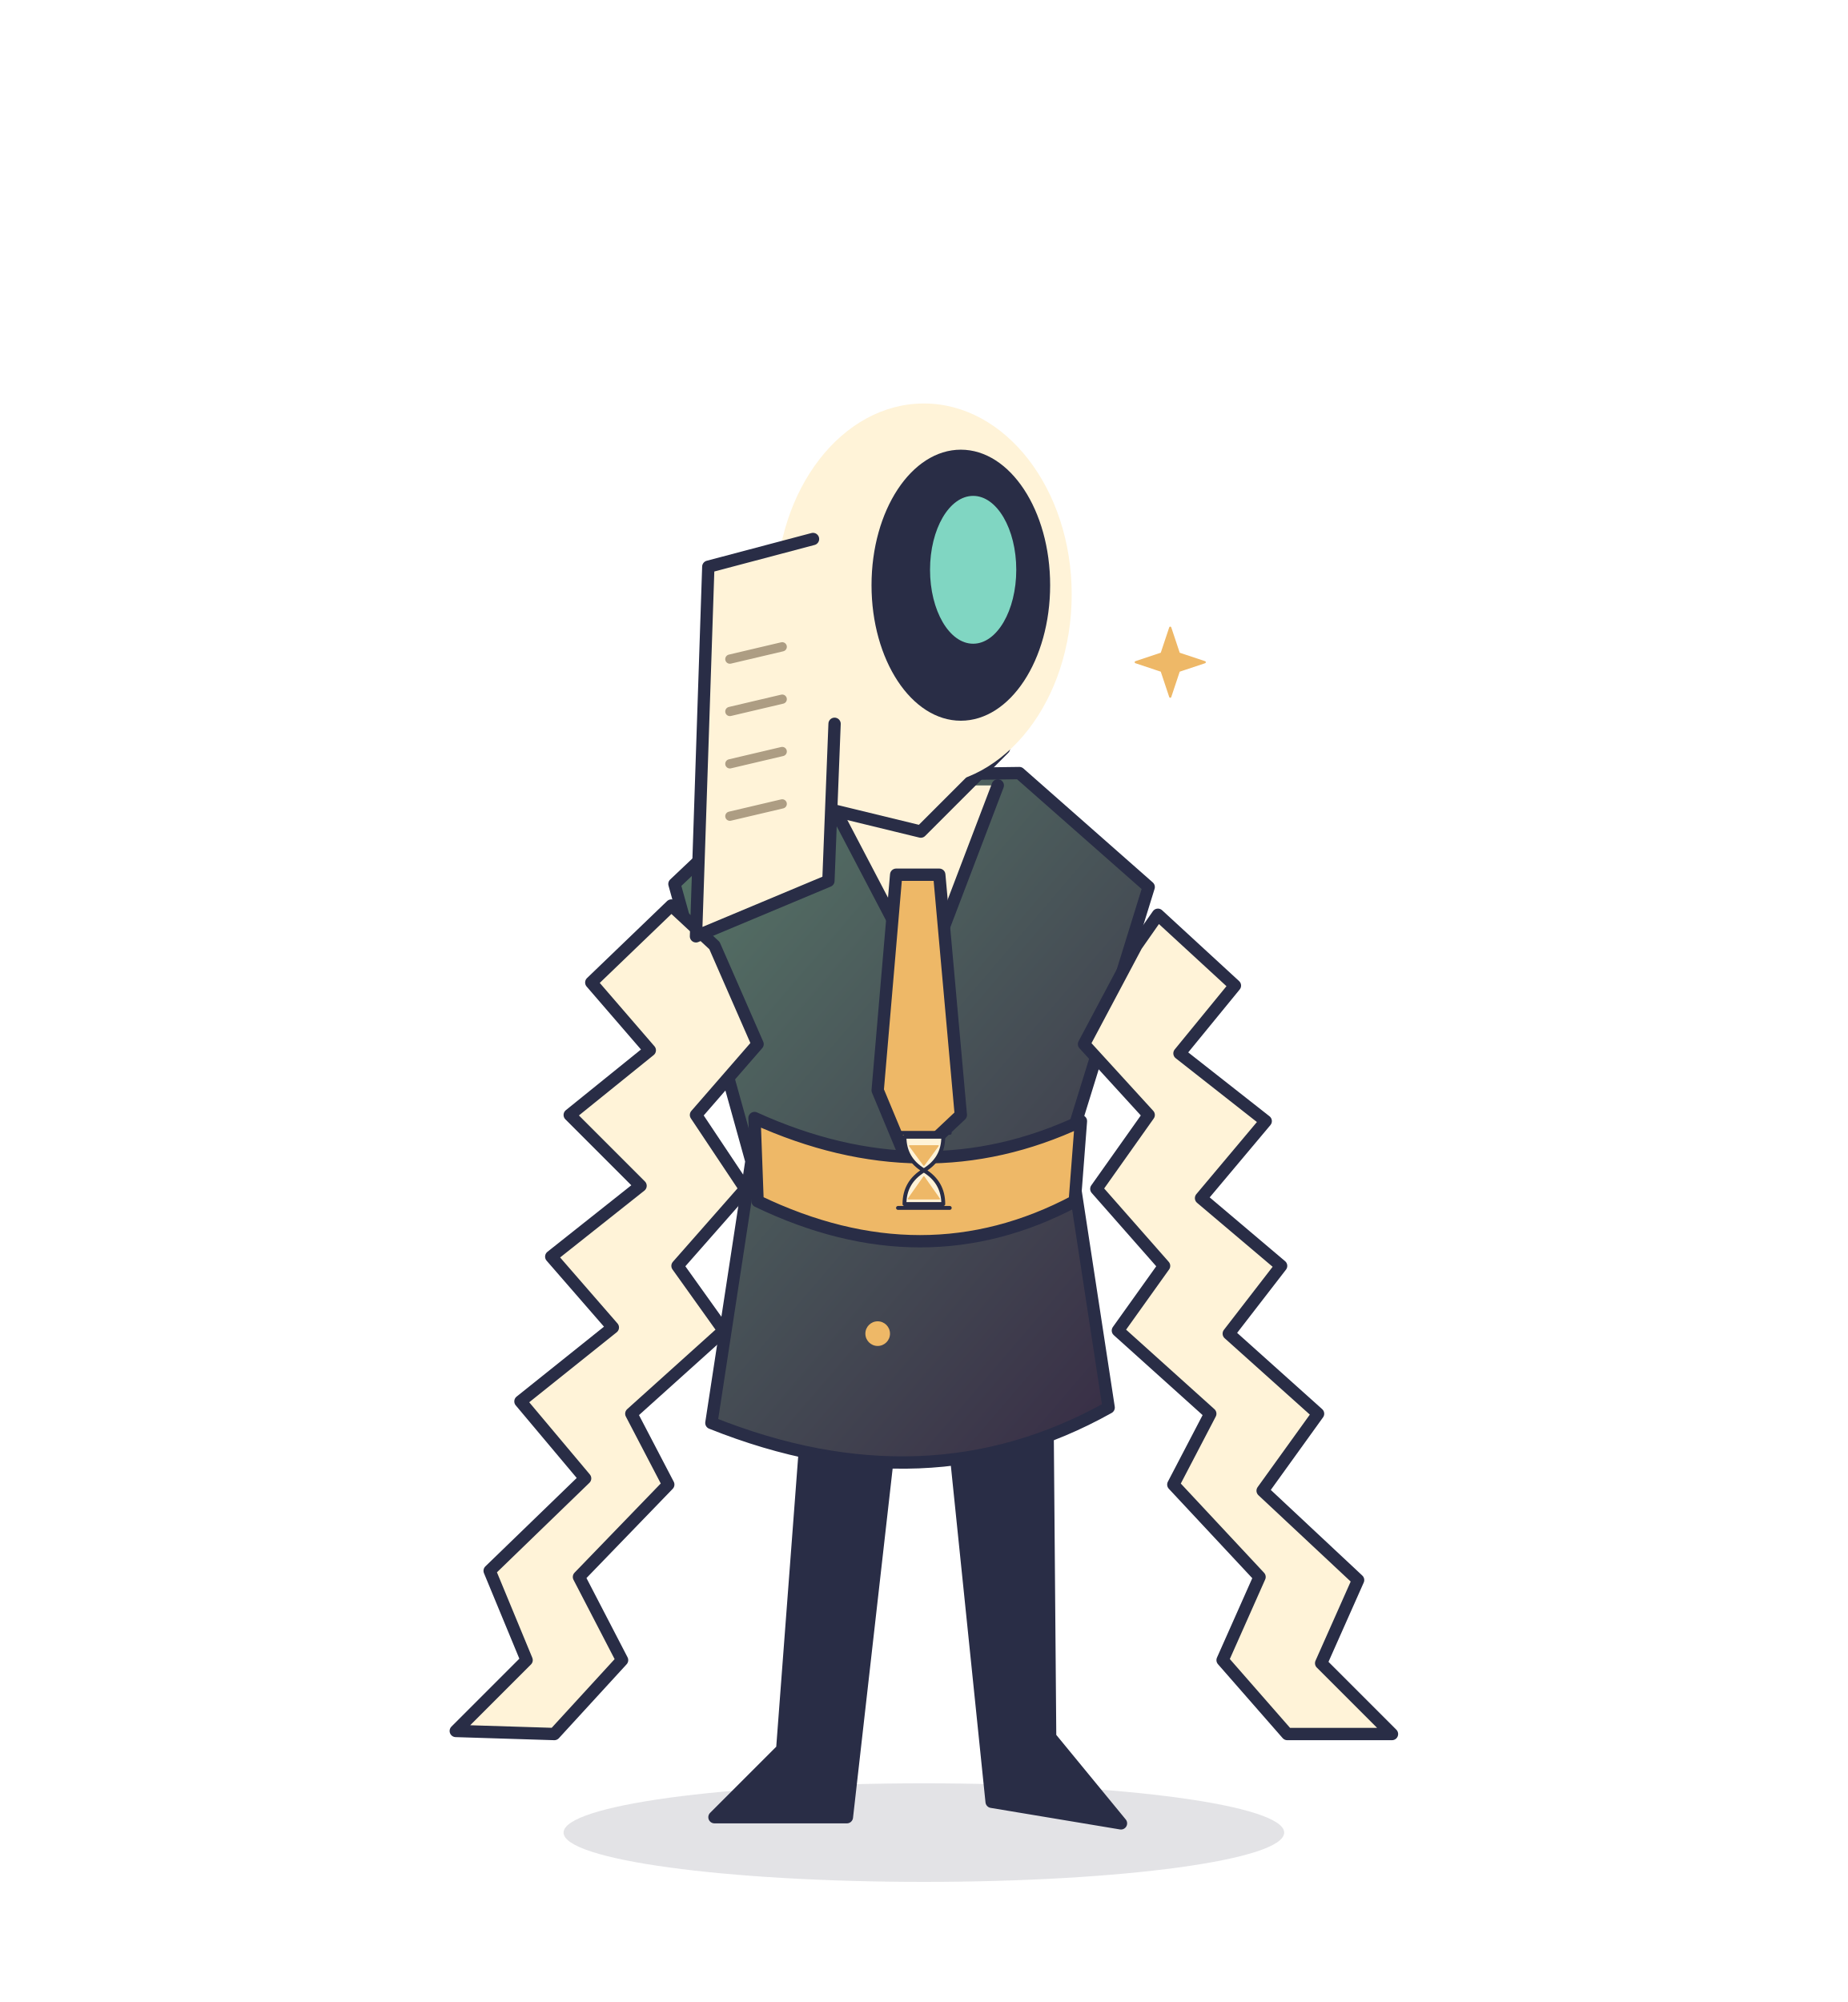
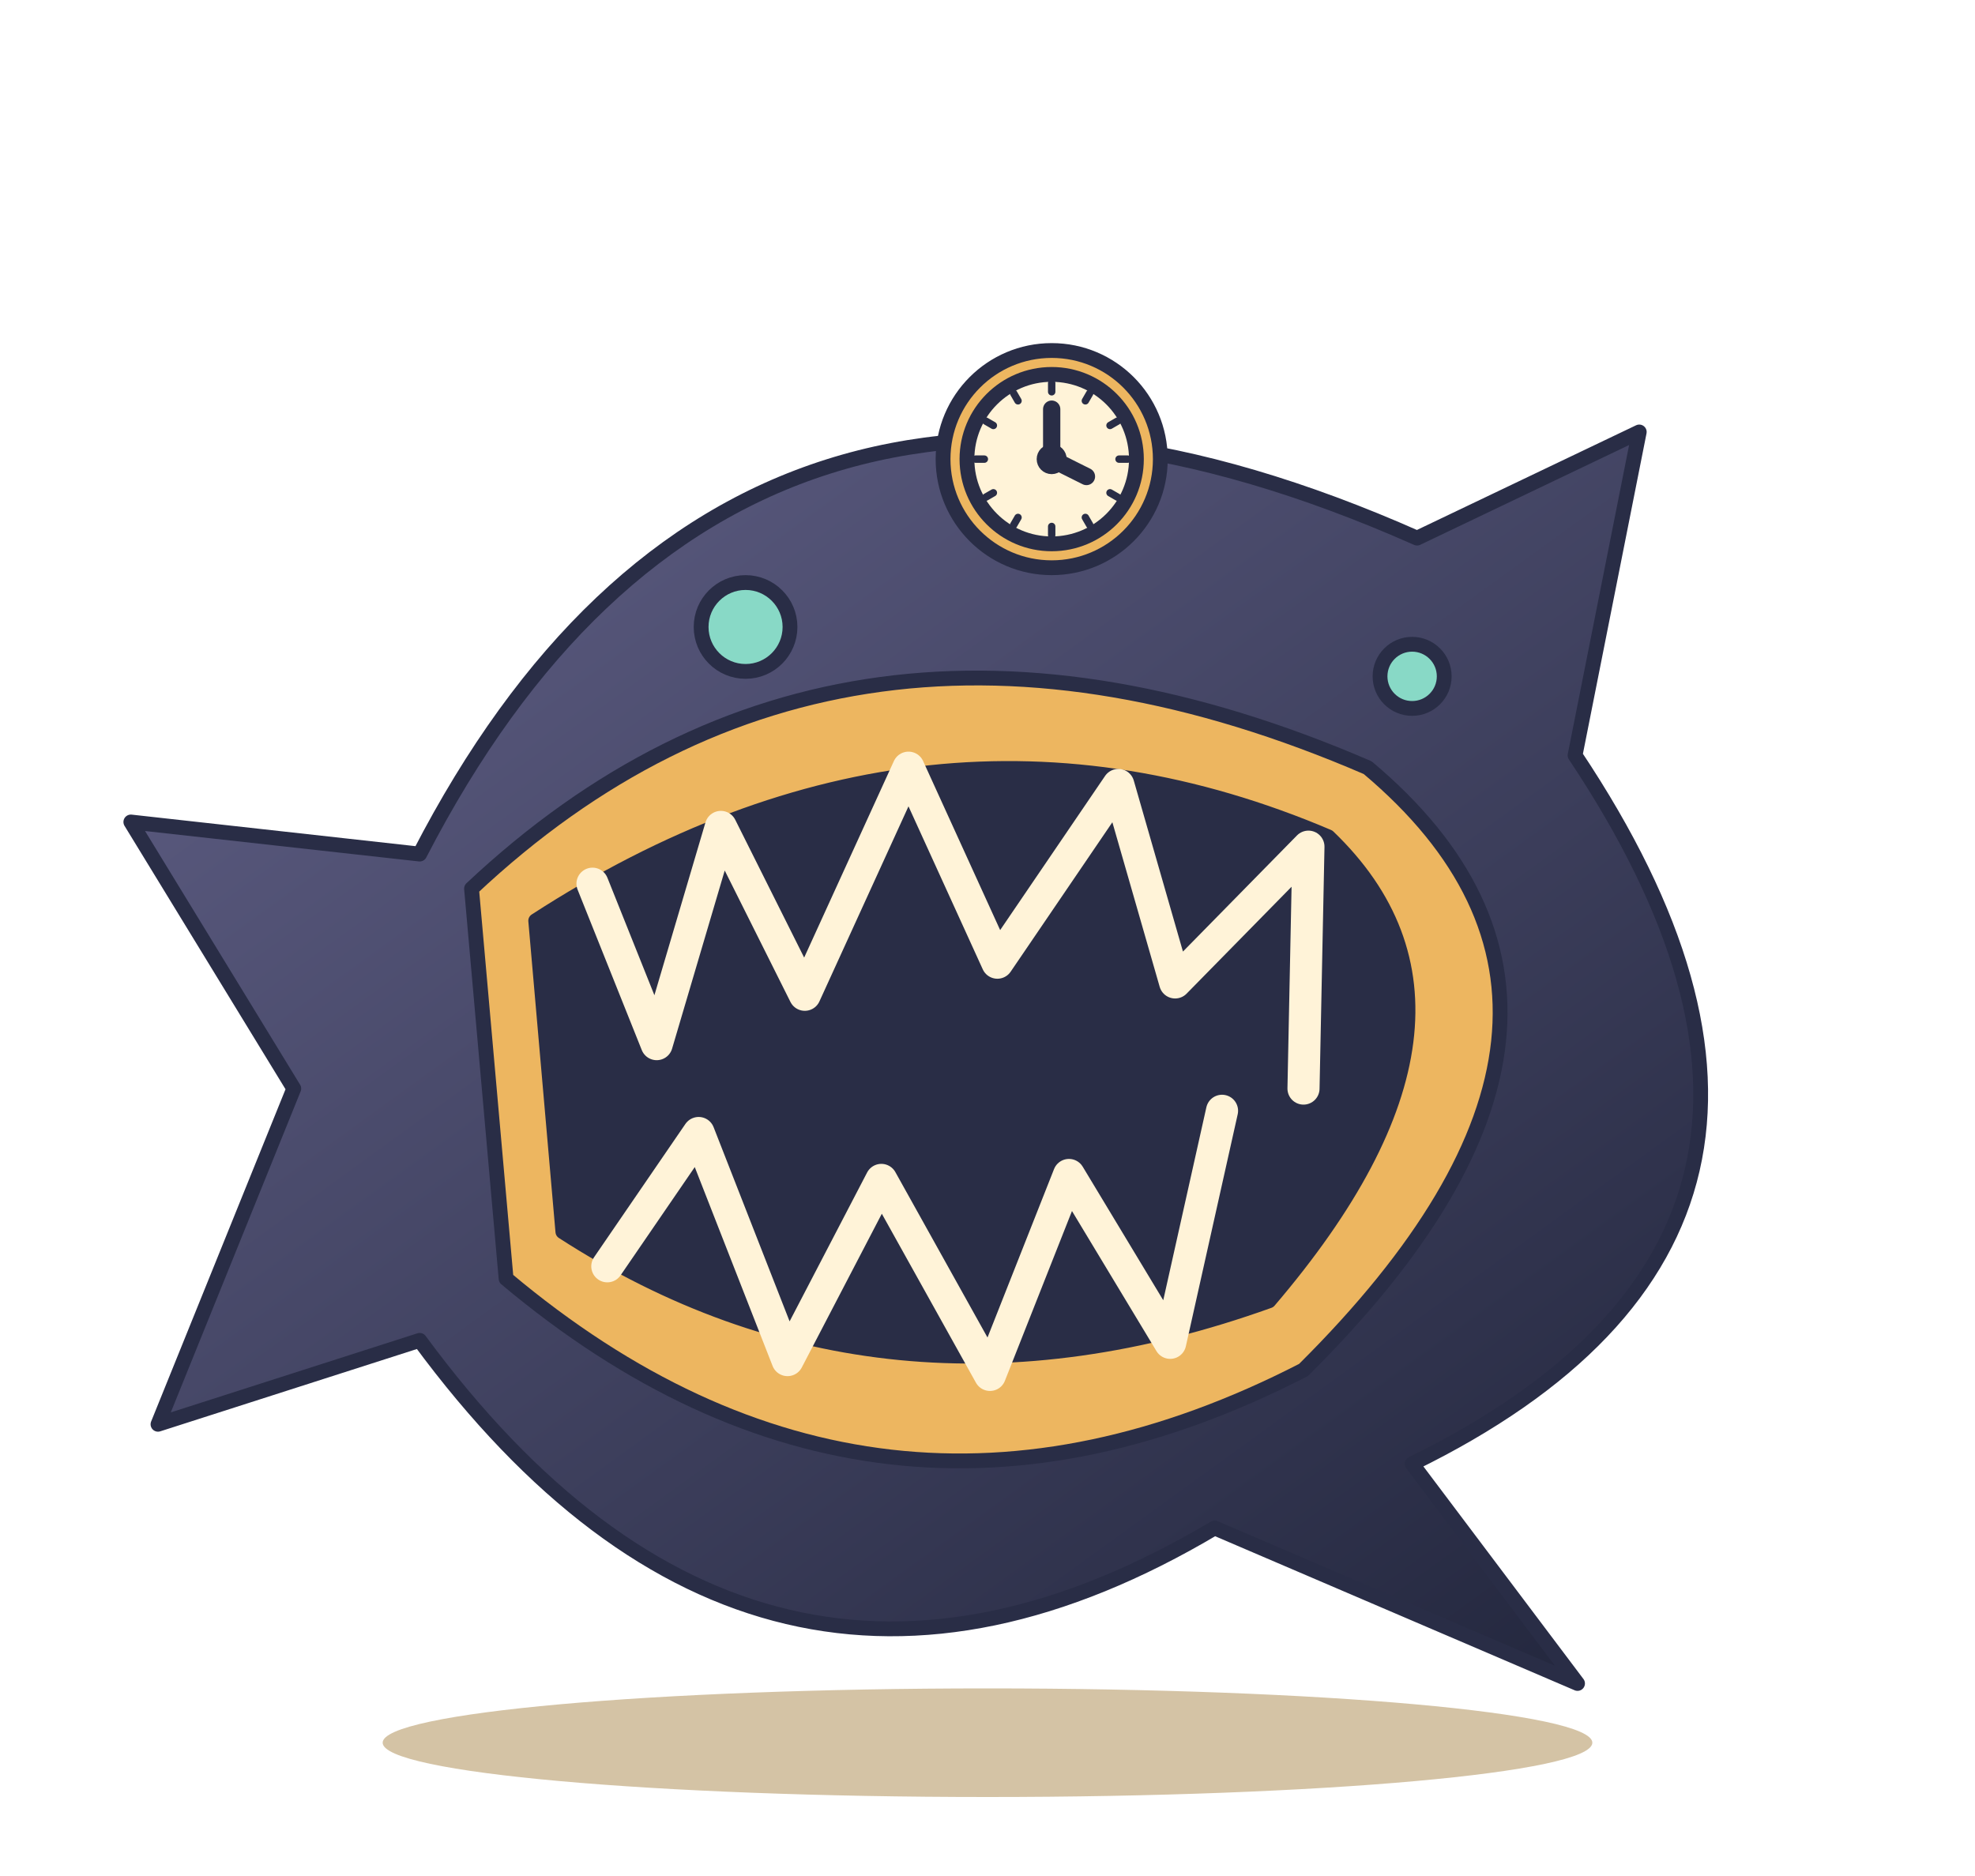
- <svg xmlns="http://www.w3.org/2000/svg" width="600" height="650" viewBox="0 0 600 650">
+ <svg xmlns="http://www.w3.org/2000/svg" width="800" height="760" viewBox="0 0 800 760">
  <defs>
-     <linearGradient id="gold" x2=".2" y2="1">
-       <stop stop-color="#ffe9a1" />
-       <stop offset="1" stop-color="#e8a344" />
+     <linearGradient id="coat" x2=".9" y2="1">
+       <stop stop-color="#626188" />
+       <stop offset="1" stop-color="#24283f" />
    </linearGradient>
-     <linearGradient id="coat" x2=".8" y2="1">
-       <stop stop-color="#587969" />
-       <stop offset="1" stop-color="#393047" />
+     <linearGradient id="gold" x2=".5" y2="1">
+       <stop stop-color="#fff0b5" />
+       <stop offset="1" stop-color="#d59b46" />
    </linearGradient>
-     <linearGradient id="mint" x2="0" y2="1">
-       <stop stop-color="#a4f2dc" />
-       <stop offset="1" stop-color="#4cafaa" />
-     </linearGradient>
-     <radialGradient id="glow">
-       <stop stop-color="#fff8da" />
-       <stop offset="1" stop-color="#f3e4c9" />
-     </radialGradient>
  </defs>
-   <ellipse cx="300" cy="595" rx="117" ry="16" fill="#30344822" />
-   <path d="M263 449 L254 568 232 590 275 590 291 449 M308 449 L322 585 364 592 341 564 340 443" fill="#292d46" stroke="#292d46" stroke-width="4" stroke-linejoin="round" stroke-linecap="round" />
-   <path d="M256 252 L219 287 244 377 231 462 Q301 490 360 457 L347 372 373 288 331 251Z" fill="url(#coat)" stroke="#292d46" stroke-width="4" stroke-linejoin="round" stroke-linecap="round" />
-   <path d="M267 255 L300 318 324 255" fill="#fff3d8" stroke="#292d46" stroke-width="4" stroke-linejoin="round" stroke-linecap="round" />
-   <path d="M291 284 L305 284 312 362 295 378 285 354Z" fill="#eeb867" stroke="#292d46" stroke-width="4" stroke-linejoin="round" stroke-linecap="round" />
-   <path d="M218 294 L192 319 211 341 185 362 208 385 179 408 199 431 169 455 190 480 159 510 171 539 148 562 180 563 202 539 188 512 217 482 205 459 235 432 220 411 242 386 226 362 246 339 232 307Z" fill="#fff3d8" stroke="#292d46" stroke-width="4" stroke-linejoin="round" stroke-linecap="round" />
-   <path d="M376 297 L401 320 383 342 411 364 390 389 416 411 399 433 428 459 410 484 441 513 429 540 452 563 418 563 397 539 409 512 381 482 393 459 363 432 378 411 356 386 373 362 352 339 369 307Z" fill="#fff3d8" stroke="#292d46" stroke-width="4" stroke-linejoin="round" stroke-linecap="round" />
-   <path d="M245 363 Q300 388 351 364 L349 390 Q300 416 246 390Z" fill="#eeb867" stroke="#292d46" stroke-width="4" stroke-linejoin="round" stroke-linecap="round" />
-   <g transform="translate(300 380) scale(0.42)">
-     <path d="M-20-29 H20 M-20 29 H20 M-15-26 Q-15-9 0 0 Q-15 9-15 26 H15 Q15 9 0 0 Q15-9 15-26 Z" fill="#fff3d8" stroke="#292d46" stroke-width="3" stroke-linejoin="round" stroke-linecap="round" />
-     <path d="M-11-19 H11 L0-4 Z M0 5 L-12 22 H12 Z" fill="#eeb867" stroke="#eeb867" stroke-width="1" stroke-linejoin="round" stroke-linecap="round" />
-   </g>
-   <path d="M268 173 L262 261 299 270 326 243 331 178Z" fill="#fff3d8" stroke="#292d46" stroke-width="4" stroke-linejoin="round" stroke-linecap="round" />
-   <ellipse cx="300" cy="193" rx="48" ry="62" fill="#fff3d8" />
-   <ellipse cx="312" cy="190" rx="29" ry="44" fill="#292d46" />
-   <ellipse cx="316" cy="185" rx="14" ry="24" fill="#80d6c2" />
-   <path d="M264 175 L230 184 226 304 269 286 271 235" fill="#fff3d8" stroke="#292d46" stroke-width="4" stroke-linejoin="round" stroke-linecap="round" />
-   <path d="M237 214 l17-4 M237 231 l17-4 M237 248 l17-4 M237 265 l17-4" fill="none" stroke="#ad9d83" stroke-width="3" stroke-linejoin="round" stroke-linecap="round" />
-   <circle cx="285" cy="433" r="4" fill="#eeb867" stroke="none" stroke-width="3" />
-   <g transform="translate(380 215) scale(0.7)">
-     <path d="M0-16 L4-4 16 0 4 4 0 16-4 4-16 0-4-4Z" fill="#eeb867" stroke="#eeb867" stroke-width="1" stroke-linejoin="round" stroke-linecap="round" />
-   </g>
+   <ellipse cx="400" cy="706" rx="245" ry="22" fill="#d4c3a5" />
+   <path d="M170 346 Q299 96 574 218 L664 175 L638 306 Q766 498 572 593 L639 682 L492 619 Q307 729 170 543 L64 577 L119 441 L53 333 Z" fill="url(#coat)" stroke="#292d46" stroke-width="6" stroke-linejoin="round" stroke-linecap="round" />
+   <path d="M191 360 Q341 219 554 311 Q673 411 528 555 Q355 644 205 518 Z" fill="#edb660" stroke="#292d46" stroke-width="6" stroke-linejoin="round" stroke-linecap="round" />
+   <path d="M217 373 Q376 270 538 339 Q613 411 514 527 Q358 583 228 499 Z" fill="#292d46" stroke="#292d46" stroke-width="6" stroke-linejoin="round" stroke-linecap="round" />
+   <path d="M240 358 L266 423 L292 335 L326 403 L368 311 L404 390 L453 318 L476 398 L530 343 L528 441 M246 513 L283 459 L319 551 L357 478 L401 557 L433 476 L474 544 L495 450" fill="none" stroke="#fff3d8" stroke-width="13" stroke-linejoin="round" stroke-linecap="round" />
+   <circle cx="426" cy="186" r="44" fill="#edb660" stroke="#292d46" stroke-width="6" />
+   <circle cx="426" cy="186" r="34.32" fill="#fff3d8" stroke="#292d46" stroke-width="6" />
+   <path d="M426 213.28 L426 216.8" fill="none" stroke="#292d46" stroke-width="3" stroke-linejoin="round" stroke-linecap="round" />
+   <path d="M439.64 209.625 L441.4 212.674" fill="none" stroke="#292d46" stroke-width="3" stroke-linejoin="round" stroke-linecap="round" />
+   <path d="M449.625 199.64 L452.674 201.4" fill="none" stroke="#292d46" stroke-width="3" stroke-linejoin="round" stroke-linecap="round" />
+   <path d="M453.28 186 L456.8 186" fill="none" stroke="#292d46" stroke-width="3" stroke-linejoin="round" stroke-linecap="round" />
+   <path d="M449.625 172.36 L452.674 170.6" fill="none" stroke="#292d46" stroke-width="3" stroke-linejoin="round" stroke-linecap="round" />
+   <path d="M439.64 162.375 L441.4 159.326" fill="none" stroke="#292d46" stroke-width="3" stroke-linejoin="round" stroke-linecap="round" />
+   <path d="M426 158.72 L426 155.2" fill="none" stroke="#292d46" stroke-width="3" stroke-linejoin="round" stroke-linecap="round" />
+   <path d="M412.36 162.375 L410.6 159.326" fill="none" stroke="#292d46" stroke-width="3" stroke-linejoin="round" stroke-linecap="round" />
+   <path d="M402.375 172.36 L399.326 170.6" fill="none" stroke="#292d46" stroke-width="3" stroke-linejoin="round" stroke-linecap="round" />
+   <path d="M398.72 186 L395.2 186" fill="none" stroke="#292d46" stroke-width="3" stroke-linejoin="round" stroke-linecap="round" />
+   <path d="M402.375 199.64 L399.326 201.4" fill="none" stroke="#292d46" stroke-width="3" stroke-linejoin="round" stroke-linecap="round" />
+   <path d="M412.36 209.625 L410.6 212.674" fill="none" stroke="#292d46" stroke-width="3" stroke-linejoin="round" stroke-linecap="round" />
+   <path d="M426 165.76 V186 L440.08 193.04" fill="none" stroke="#292d46" stroke-width="7" stroke-linejoin="round" stroke-linecap="round" />
+   <circle cx="426" cy="186" r="3.08" fill="#292d46" stroke="#292d46" stroke-width="6" />
+   <circle cx="302" cy="254" r="18" fill="#88d9c6" stroke="#292d46" stroke-width="6" />
+   <circle cx="572" cy="274" r="13" fill="#88d9c6" stroke="#292d46" stroke-width="6" />
</svg>
